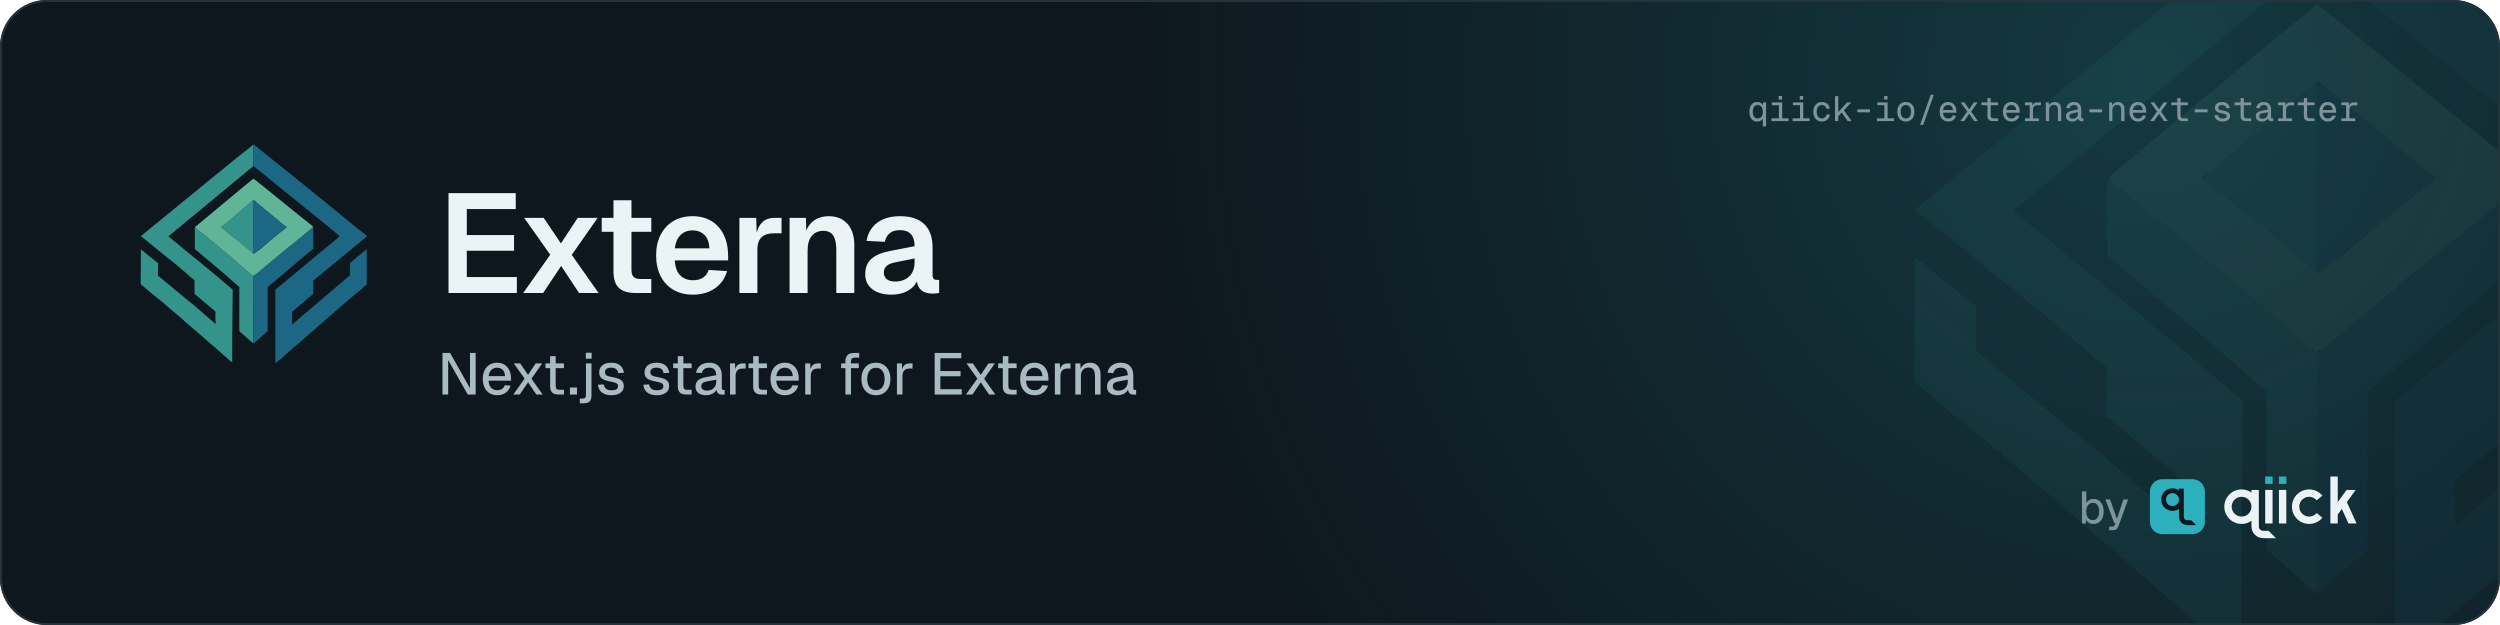
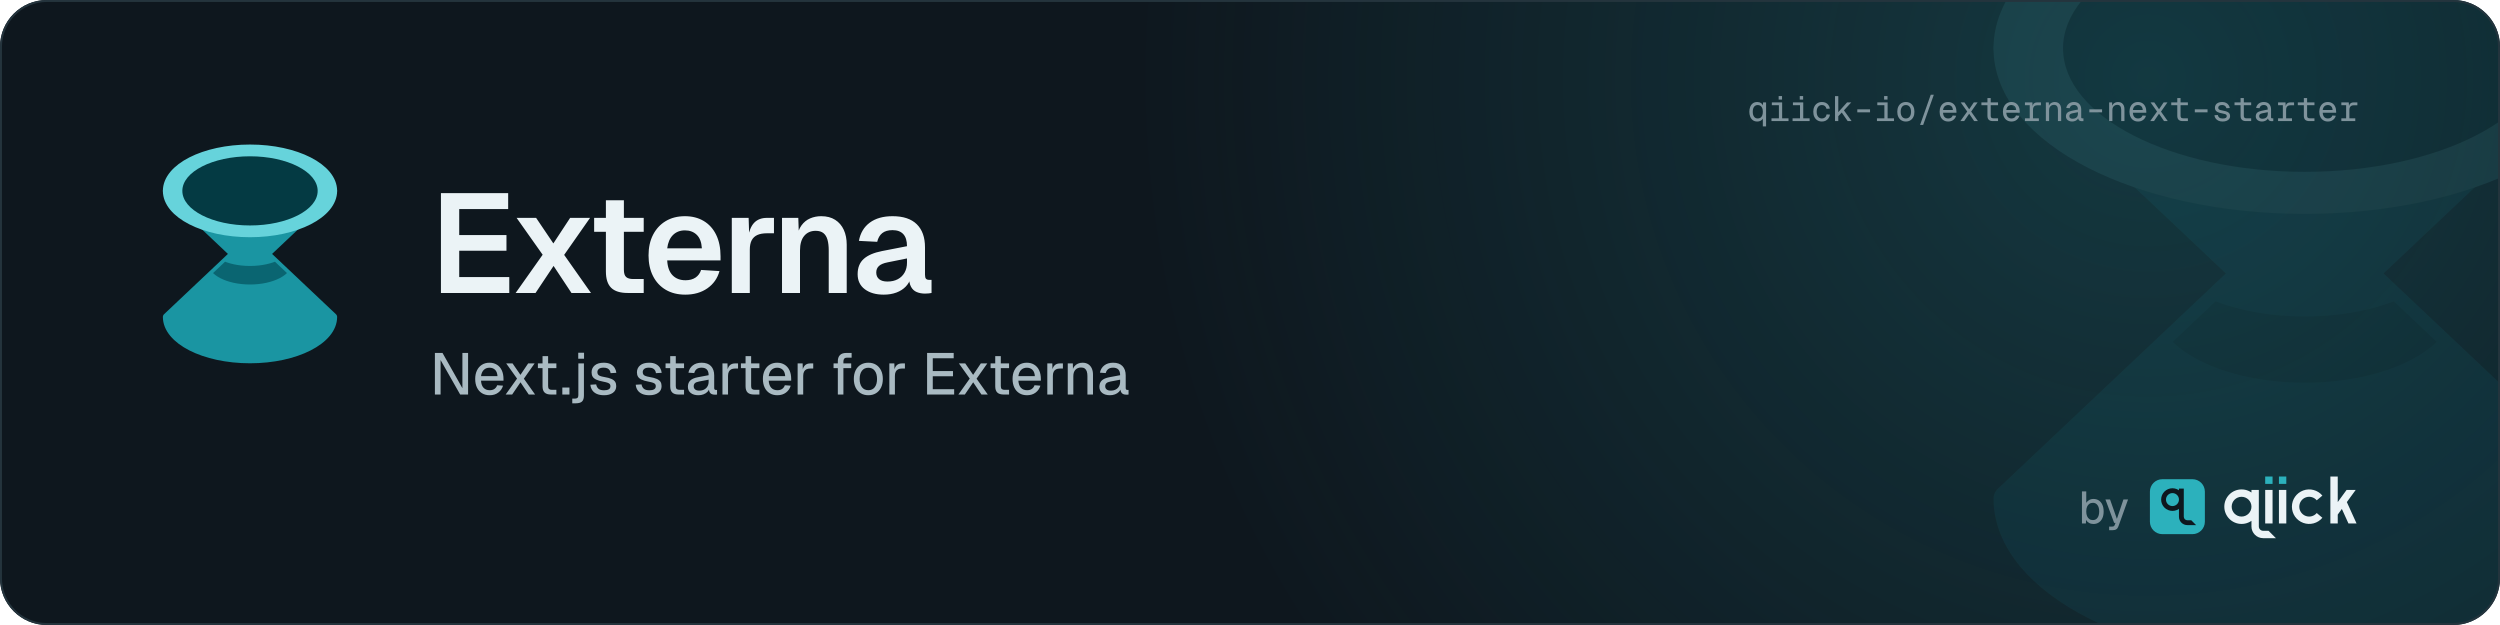
<svg xmlns="http://www.w3.org/2000/svg" width="1280" height="320" viewBox="0 0 1280 320" role="img" aria-label="Externa: Next.js starter for Externa">
  <defs>
    <radialGradient id="gdark1280320" cx="1100" cy="40" r="520" gradientUnits="userSpaceOnUse">
      <stop offset="0" stop-color="#2CB1BC" stop-opacity="0.22" />
      <stop offset="1" stop-color="#2CB1BC" stop-opacity="0" />
    </radialGradient>
    <clipPath id="cgdark1280320">
      <rect width="1280" height="320" rx="24" />
    </clipPath>
  </defs>
  <g clip-path="url(#cgdark1280320)">
    <rect width="1280" height="320" fill="#0E171E" />
    <rect width="1280" height="320" fill="url(#gdark1280320)" />
-     <svg x="980.00" y="-60.00" width="413.86" height="400.00" viewBox="0 0 100.0 96.65" opacity="0.09">
-       <path fill="#34948C" fill-rule="evenodd" d="M49.39 0.3L48.99 0.71L46.86 2.43L44.73 4.06L31.24 15.01L5.68 35.9L0.2 40.37L0.2 40.57L3.04 42.8L10.34 48.78L14.91 52.43L17.95 54.97L22.41 58.82L23.83 59.94L23.83 66.13L24.24 66.33L28.3 69.78L32.35 73.12L33.06 73.83L33.06 77.89L33.27 79.41L23.53 70.99L16.33 65.11L9.13 59.13L7.61 57.81L7.71 55.17L7.71 52.43L4.16 49.59L0.71 46.75L0.1 46.35L0.1 53.65L0 60.95L0.1 61.76L5.27 66.13L10.55 70.39L14 73.43L17.55 76.37L21.3 79.72L25.15 82.96L30.22 87.42L35.29 91.78L39.25 95.33L40.47 96.25L40.47 86.51L40.67 64.3L40.57 64L36.82 60.85L33.16 57.71L29.92 55.07L26.77 52.43L23.33 49.7L19.88 46.86L16.13 43.71L12.37 40.67L12.37 40.47L31.03 25.05L49.8 9.53L49.8 5.38L49.9 1.12L49.8 0ZM48.38 25.76L37.42 35.09L36.51 35.7L35.7 36.61L40.77 40.77L42.7 42.19L46.25 45.23L49.9 48.17L49.9 24.54L49.8 24.54ZM23.94 40.87L23.94 46.15L36.92 57.1L42.7 62.17L43.61 62.88L43.61 82.45L48.07 86.41L49.8 87.83L49.8 73.02L49.9 58.22L49.59 58.11L38.74 48.68L36.21 46.65L33.77 44.52L31.24 42.49L28.7 40.37L24.04 36.71L23.94 36.71Z" />
-       <path fill="#1C6884" fill-rule="evenodd" d="M49.8 4.77L49.8 9.43L51.32 10.75L52.94 11.97L61.26 18.76L77.08 31.54L84.58 37.63L87.93 40.47L86.51 41.78L78.6 48.28L65.11 59.53L59.53 64.1L59.53 96.65L62.47 94.32L65.42 91.58L75.15 83.16L81.85 77.28L93.61 67.14L95.54 65.52L97.57 63.89L98.68 62.78L99.9 61.76L99.9 46.35L99.59 46.45L92.49 52.33L92.49 57.81L84.89 64.2L77.79 70.28L70.69 76.27L67.24 79.31L66.94 79.51L66.94 73.94L69.37 71.81L71.81 69.78L74.14 67.75L76.27 66.02L76.27 60.14L83.16 54.46L99.59 40.87L100 40.47L99.09 39.66L94.83 36.31L90.67 32.86L77.69 22.31L64.81 11.87L57.4 5.98L50 0L49.9 0ZM49.8 36.41L49.8 48.07L50 48.38L52.54 46.25L55.17 44.12L59.74 40.37L64.4 36.61L64.4 36.41L61.97 34.38L53.65 27.69L51.22 25.56L49.8 24.65ZM69.37 42.19L56.39 52.84L50.3 57.91L49.9 58.32L49.8 73.02L49.8 87.83L50 87.83L56.09 82.45L56.09 62.98L62.68 57.51L69.17 51.93L76.27 46.04L76.27 36.51L76.17 36.51Z" />
-       <path fill="#60B498" fill-rule="evenodd" d="M44.93 19.07L27.99 33.16L24.44 36.11L24.04 36.71L28.7 40.37L31.24 42.49L33.77 44.52L36.21 46.65L38.74 48.68L49.59 58.11L50.61 57.61L56.8 52.43L63.08 47.26L69.68 41.89L76.27 36.41L75.66 35.8L73.43 33.98L71.2 32.25L53.14 17.65L49.9 15.11L49.8 15.11ZM50.51 24.95L54.36 28.19L60.95 33.57L62.47 34.89L64.5 36.41L64.5 36.61L62.07 38.54L57.81 41.99L53.65 45.54L50 48.38L49.29 47.67L45.94 44.93L42.7 42.19L40.77 40.77L35.7 36.61L35.7 36.41L36.51 35.7L37.42 35.09L49.8 24.54L50.1 24.65Z" />
+     <svg x="957.39" y="-82.61" width="445.22" height="445.22" viewBox="0 0 512 512" opacity="0.09">
+       <g transform="translate(6.51 6.51) scale(0.9746)">
+         <defs>
+           <clipPath id="wexternadark3x25">
+             <path stroke-width="16" d="M76 120L220 256V256L76 392A180 92 0 0 0 436 392L292 256V256L436 120Z" />
+           </clipPath>
+         </defs>
+         <path fill="#1A95A2" stroke="#1A95A2" stroke-width="16" stroke-linejoin="round" d="M76 120L220 256V256L76 392A180 92 0 0 0 436 392L292 256V256L436 120Z" />
+         <g clip-path="url(#wexternadark3x25)">
+           <path fill="#0A6571" d="M166 236A90 46 0 0 0 346 236V276A90 46 0 0 1 166 276Z" />
+         </g>
+         <path fill="#66D3DB" stroke="#66D3DB" stroke-width="16" stroke-linejoin="round" d="M76 120A180 92 0 1 1 436 120A180 92 0 1 1 76 120Z" />
+         <path fill="#043A43" d="M110 120A146 74.62 0 1 1 402 120A146 74.62 0 1 1 110 120Z" />
+       </g>
    </svg>
  </g>
  <rect x="0.5" y="0.5" width="1279" height="319" rx="23.5" fill="none" stroke="#24343D" />
-   <svg x="72.00" y="74.00" width="115.88" height="112.00" viewBox="0 0 100.0 96.65">
-     <path fill="#34948C" fill-rule="evenodd" d="M49.39 0.3L48.99 0.71L46.86 2.43L44.73 4.06L31.24 15.01L5.68 35.9L0.2 40.37L0.2 40.57L3.04 42.8L10.34 48.78L14.91 52.43L17.95 54.97L22.41 58.82L23.83 59.94L23.83 66.13L24.24 66.33L28.3 69.78L32.35 73.12L33.06 73.83L33.06 77.89L33.27 79.41L23.53 70.99L16.33 65.11L9.13 59.13L7.61 57.81L7.71 55.17L7.71 52.43L4.16 49.59L0.71 46.75L0.1 46.35L0.1 53.65L0 60.95L0.1 61.76L5.27 66.13L10.55 70.39L14 73.43L17.55 76.37L21.3 79.72L25.15 82.96L30.22 87.42L35.29 91.78L39.25 95.33L40.47 96.25L40.47 86.51L40.67 64.3L40.57 64L36.82 60.85L33.16 57.71L29.92 55.07L26.77 52.43L23.33 49.7L19.88 46.86L16.13 43.71L12.37 40.67L12.37 40.47L31.03 25.05L49.8 9.53L49.8 5.38L49.9 1.12L49.8 0ZM48.38 25.76L37.42 35.09L36.51 35.7L35.7 36.61L40.77 40.77L42.7 42.19L46.25 45.23L49.9 48.17L49.9 24.54L49.8 24.54ZM23.94 40.87L23.94 46.15L36.92 57.1L42.7 62.17L43.61 62.88L43.61 82.45L48.07 86.41L49.8 87.83L49.8 73.02L49.9 58.22L49.59 58.11L38.74 48.68L36.21 46.65L33.77 44.52L31.24 42.49L28.7 40.37L24.04 36.71L23.94 36.71Z" />
-     <path fill="#1C6884" fill-rule="evenodd" d="M49.8 4.77L49.8 9.43L51.32 10.75L52.94 11.97L61.26 18.76L77.08 31.54L84.58 37.63L87.93 40.47L86.51 41.78L78.6 48.28L65.11 59.53L59.53 64.1L59.53 96.65L62.47 94.32L65.42 91.58L75.15 83.16L81.85 77.28L93.61 67.14L95.54 65.52L97.57 63.89L98.68 62.78L99.9 61.76L99.9 46.35L99.59 46.45L92.49 52.33L92.49 57.81L84.89 64.2L77.79 70.28L70.69 76.27L67.24 79.31L66.94 79.51L66.94 73.94L69.37 71.81L71.81 69.78L74.14 67.75L76.27 66.02L76.27 60.14L83.16 54.46L99.59 40.87L100 40.47L99.09 39.66L94.83 36.31L90.67 32.86L77.69 22.31L64.81 11.87L57.4 5.98L50 0L49.9 0ZM49.8 36.41L49.8 48.07L50 48.38L52.54 46.25L55.17 44.12L59.74 40.37L64.4 36.61L64.4 36.41L61.97 34.38L53.65 27.69L51.22 25.56L49.8 24.65ZM69.37 42.19L56.39 52.84L50.3 57.91L49.9 58.32L49.8 73.02L49.8 87.83L50 87.83L56.09 82.45L56.09 62.98L62.68 57.51L69.17 51.93L76.27 46.04L76.27 36.51L76.17 36.51Z" />
-     <path fill="#60B498" fill-rule="evenodd" d="M44.93 19.07L27.99 33.16L24.44 36.11L24.04 36.71L28.7 40.37L31.24 42.49L33.77 44.52L36.21 46.65L38.74 48.68L49.59 58.11L50.61 57.61L56.8 52.43L63.08 47.26L69.68 41.89L76.27 36.41L75.66 35.8L73.43 33.98L71.2 32.25L53.14 17.65L49.9 15.11L49.8 15.11ZM50.51 24.95L54.36 28.19L60.95 33.57L62.47 34.89L64.5 36.41L64.5 36.61L62.07 38.54L57.81 41.99L53.65 45.54L50 48.38L49.29 47.67L45.94 44.93L42.7 42.19L40.77 40.77L35.7 36.61L35.7 36.41L36.51 35.7L37.42 35.09L49.8 24.54L50.1 24.65Z" />
+   <svg x="65.67" y="67.67" width="124.66" height="124.66" viewBox="0 0 512 512">
+     <g transform="translate(6.51 6.51) scale(0.9746)">
+       <defs>
+         <clipPath id="wexternadark3x26">
+           <path stroke-width="16" d="M76 120L220 256V256L76 392A180 92 0 0 0 436 392L292 256V256L436 120Z" />
+         </clipPath>
+       </defs>
+       <path fill="#1A95A2" stroke="#1A95A2" stroke-width="16" stroke-linejoin="round" d="M76 120L220 256V256L76 392A180 92 0 0 0 436 392L292 256V256L436 120Z" />
+       <g clip-path="url(#wexternadark3x26)">
+         <path fill="#0A6571" d="M166 236A90 46 0 0 0 346 236V276A90 46 0 0 1 166 276Z" />
+       </g>
+       <path fill="#66D3DB" stroke="#66D3DB" stroke-width="16" stroke-linejoin="round" d="M76 120A180 92 0 1 1 436 120A180 92 0 1 1 76 120Z" />
+       <path fill="#043A43" d="M110 120A146 74.62 0 1 1 402 120A146 74.62 0 1 1 110 120Z" />
+     </g>
  </svg>
-   <path fill="#EBF3F6" d="M229.64 150V98.88H264.06V107.03H239V120.35H263.19V128.39H239V141.85H264.63V150H229.64ZM267.89 150 281.73 130.42 268.38 111.55H278.37L287.2 124.63L295.8 111.55H305.99L292.73 130.5L306.47 150H296.47L287.31 136.15L278.08 150H267.89ZM325.23 150Q319.5 150 316.8 147.35Q314.1 144.7 314.1 139V102.54H323.31V138.11Q323.31 140.81 324.48 141.84Q325.65 142.86 328.05 142.86H333.47V150H325.23ZM308.08 118.69V111.55H333.47V118.69H308.08ZM354.75 150.86Q349 150.86 344.78 148.39Q340.55 145.91 338.24 141.38Q335.93 136.85 335.93 130.78Q335.93 124.7 338.24 120.21Q340.55 115.71 344.73 113.2Q348.92 110.69 354.58 110.69Q360.06 110.69 364.18 113.14Q368.3 115.6 370.55 120.21Q372.81 124.81 372.81 131.28V133.34H345.49Q345.76 138.42 348.25 140.96Q350.73 143.49 354.86 143.49Q357.95 143.49 359.98 142.12Q362.02 140.74 362.84 138.21L372.26 138.8Q370.72 144.37 366.06 147.62Q361.4 150.86 354.75 150.86ZM345.49 127.15H363.25Q362.96 122.47 360.6 120.21Q358.25 117.95 354.58 117.95Q350.88 117.95 348.46 120.31Q346.05 122.68 345.49 127.15ZM378.57 150V111.55H387.18L387.52 122.24L386.77 122.05Q387.64 116.52 390.04 114.04Q392.43 111.55 396.58 111.55H400.15V119.44H396.57Q393.6 119.44 391.66 120.31Q389.73 121.19 388.75 123.02Q387.78 124.86 387.78 127.85V150H378.57ZM404.27 150V111.55H412.61L412.97 122.34L411.85 121.89Q412.45 117.87 414.24 115.42Q416.02 112.96 418.63 111.83Q421.25 110.69 424.34 110.69Q428.59 110.69 431.49 112.55Q434.4 114.4 435.9 117.68Q437.41 120.96 437.41 125.28V150H428.19V128.24Q428.19 125 427.56 122.76Q426.94 120.52 425.47 119.35Q424 118.18 421.52 118.18Q417.82 118.18 415.65 120.76Q413.49 123.35 413.49 128.24V150H404.27ZM456.34 150.86Q450.35 150.86 446.67 148.1Q442.99 145.33 442.99 140.38Q442.99 135.37 446.09 132.58Q449.18 129.78 455.48 128.54L468.26 126.05Q468.26 121.95 466.39 119.89Q464.51 117.83 460.86 117.83Q457.51 117.83 455.59 119.36Q453.68 120.9 453.02 123.81L443.64 123.33Q444.75 117.27 449.22 113.98Q453.69 110.69 460.86 110.69Q469.07 110.69 473.28 114.81Q477.48 118.94 477.48 126.64V140.65Q477.48 142.18 478.01 142.74Q478.53 143.29 479.61 143.29H480.84V150Q480.4 150.13 479.44 150.22Q478.47 150.32 477.49 150.32Q475.1 150.32 473.24 149.53Q471.37 148.75 470.34 146.87Q469.3 144.99 469.3 141.68L470.14 142.22Q469.52 144.76 467.63 146.72Q465.74 148.69 462.85 149.78Q459.96 150.86 456.34 150.86ZM458.24 144.15Q461.31 144.15 463.55 142.95Q465.79 141.75 467.03 139.57Q468.26 137.39 468.26 134.48V132.32L458.3 134.33Q455.25 134.94 453.89 136.21Q452.53 137.49 452.53 139.52Q452.53 141.72 454.02 142.94Q455.51 144.15 458.24 144.15Z" />
-   <path fill="#A9BAC2" d="M226.55 202V180.7H230.44L240.63 198.75V180.7H243.54V202H239.49L229.46 184.34V202H226.55ZM254.61 202.36Q252.33 202.36 250.66 201.34Q249 200.31 248.09 198.44Q247.19 196.56 247.19 194.03Q247.19 191.51 248.09 189.65Q249 187.79 250.63 186.75Q252.27 185.71 254.51 185.71Q256.63 185.71 258.25 186.7Q259.87 187.68 260.77 189.56Q261.67 191.43 261.67 194.11V194.89H250.16Q250.3 197.33 251.47 198.56Q252.64 199.79 254.63 199.79Q256.12 199.79 257.08 199.1Q258.05 198.4 258.43 197.24L261.43 197.46Q260.8 199.64 259 201Q257.2 202.36 254.61 202.36ZM250.16 192.58H258.6Q258.44 190.36 257.33 189.31Q256.22 188.27 254.51 188.27Q252.75 188.27 251.61 189.36Q250.47 190.45 250.16 192.58ZM262.79 202 268.62 193.84 263.06 186.07H266.31L270.36 191.93L274.29 186.07H277.6L272.1 193.89L277.85 202H274.61L270.37 195.74L266.1 202H262.79ZM285.99 202Q283.78 202 282.72 200.98Q281.66 199.96 281.66 197.79V182.34H284.51V197.66Q284.51 198.75 284.99 199.17Q285.48 199.59 286.47 199.59H288.74V202H285.99ZM279.28 188.48V186.07H288.74V188.48H279.28ZM291.8 202V198.41H295.44V202H291.8ZM296.88 206.5V204.09H298.26Q299.05 204.09 299.53 203.72Q300 203.34 300 202.34V186.07H302.85V202.46Q302.85 204.66 301.87 205.58Q300.9 206.5 298.61 206.5H296.88ZM299.94 183.67V180.61H302.91V183.67H299.94ZM313.18 202.36Q310.92 202.36 309.41 201.67Q307.89 200.98 307.09 199.76Q306.29 198.54 306.17 196.98L309.13 196.8Q309.36 198.2 310.27 199.01Q311.18 199.83 313.18 199.83Q314.73 199.83 315.58 199.32Q316.42 198.82 316.42 197.71Q316.42 197.1 316.14 196.7Q315.87 196.29 315.05 195.99Q314.24 195.68 312.66 195.39Q310.39 194.97 309.1 194.34Q307.82 193.72 307.29 192.81Q306.77 191.9 306.77 190.62Q306.77 188.46 308.38 187.08Q310 185.71 312.99 185.71Q315.15 185.71 316.52 186.44Q317.89 187.18 318.6 188.36Q319.3 189.54 319.45 190.88L316.5 191.06Q316.44 190.31 316.06 189.67Q315.69 189.02 314.94 188.63Q314.19 188.24 312.93 188.24Q311.31 188.24 310.53 188.87Q309.75 189.51 309.75 190.49Q309.75 191.24 310.05 191.71Q310.36 192.19 311.13 192.49Q311.9 192.79 313.23 193.02Q315.6 193.4 316.95 194.01Q318.3 194.62 318.85 195.52Q319.39 196.42 319.39 197.7Q319.39 199.91 317.66 201.14Q315.93 202.36 313.18 202.36ZM336.4 202.36Q334.14 202.36 332.63 201.67Q331.11 200.98 330.31 199.76Q329.51 198.54 329.39 196.98L332.35 196.8Q332.58 198.2 333.49 199.01Q334.4 199.83 336.4 199.83Q337.95 199.83 338.8 199.32Q339.64 198.82 339.64 197.71Q339.64 197.1 339.36 196.7Q339.09 196.29 338.27 195.99Q337.46 195.68 335.88 195.39Q333.61 194.97 332.32 194.34Q331.04 193.72 330.51 192.81Q329.99 191.9 329.99 190.62Q329.99 188.46 331.6 187.08Q333.22 185.71 336.21 185.71Q338.37 185.71 339.74 186.44Q341.11 187.18 341.82 188.36Q342.52 189.54 342.67 190.88L339.72 191.06Q339.66 190.31 339.28 189.67Q338.91 189.02 338.16 188.63Q337.41 188.24 336.15 188.24Q334.53 188.24 333.75 188.87Q332.97 189.51 332.97 190.49Q332.97 191.24 333.27 191.71Q333.58 192.19 334.35 192.49Q335.12 192.79 336.45 193.02Q338.82 193.4 340.17 194.01Q341.52 194.62 342.07 195.52Q342.61 196.42 342.61 197.7Q342.61 199.91 340.88 201.14Q339.15 202.36 336.4 202.36ZM351.36 202Q349.15 202 348.09 200.98Q347.03 199.96 347.03 197.79V182.34H349.88V197.66Q349.88 198.75 350.36 199.17Q350.85 199.59 351.84 199.59H354.11V202H351.36ZM344.65 188.48V186.07H354.11V188.48H344.65ZM361.5 202.36Q359.04 202.36 357.56 201.22Q356.09 200.07 356.09 198.03Q356.09 195.98 357.31 194.81Q358.53 193.64 361.14 193.15L366.71 192.1Q366.71 190.17 365.8 189.21Q364.9 188.25 363.1 188.25Q361.51 188.25 360.59 188.97Q359.67 189.68 359.34 191.01L356.36 190.81Q356.81 188.49 358.57 187.1Q360.33 185.71 363.1 185.71Q366.25 185.71 367.9 187.43Q369.56 189.16 369.56 192.23V198.62Q369.56 199.18 369.76 199.41Q369.96 199.64 370.41 199.64H371.01V202Q370.87 202.04 370.57 202.06Q370.27 202.08 369.94 202.08Q368.88 202.08 368.18 201.74Q367.48 201.4 367.15 200.65Q366.81 199.9 366.81 198.66L367.13 198.76Q366.9 199.79 366.1 200.61Q365.3 201.44 364.09 201.9Q362.89 202.36 361.5 202.36ZM361.88 200Q363.39 200 364.47 199.41Q365.55 198.82 366.13 197.8Q366.71 196.77 366.71 195.48V194.4L361.8 195.33Q360.27 195.62 359.66 196.21Q359.06 196.8 359.06 197.76Q359.06 198.82 359.81 199.41Q360.56 200 361.88 200ZM373.78 202V186.07H376.34L376.47 190.2L376.21 190.11Q376.53 188.01 377.53 187.04Q378.53 186.07 380.22 186.07H381.77V188.69H380.25Q379.04 188.69 378.24 189.11Q377.44 189.53 377.04 190.36Q376.63 191.19 376.63 192.49V202H373.78ZM389.94 202Q387.73 202 386.67 200.98Q385.61 199.96 385.61 197.79V182.34H388.46V197.66Q388.46 198.75 388.94 199.17Q389.43 199.59 390.42 199.59H392.69V202H389.94ZM383.23 188.48V186.07H392.69V188.48H383.23ZM401.91 202.36Q399.63 202.36 397.96 201.34Q396.3 200.31 395.39 198.44Q394.49 196.56 394.49 194.03Q394.49 191.51 395.39 189.65Q396.3 187.79 397.93 186.75Q399.57 185.71 401.81 185.71Q403.93 185.71 405.55 186.7Q407.17 187.68 408.07 189.56Q408.97 191.43 408.97 194.11V194.89H397.46Q397.6 197.33 398.77 198.56Q399.94 199.79 401.93 199.79Q403.42 199.79 404.38 199.1Q405.35 198.4 405.73 197.24L408.73 197.46Q408.1 199.64 406.3 201Q404.5 202.36 401.91 202.36ZM397.46 192.58H405.9Q405.74 190.36 404.63 189.31Q403.52 188.27 401.81 188.27Q400.05 188.27 398.91 189.36Q397.77 190.45 397.46 192.58ZM412.27 202V186.07H414.83L414.96 190.2L414.7 190.11Q415.02 188.01 416.02 187.04Q417.02 186.07 418.71 186.07H420.26V188.69H418.74Q417.53 188.69 416.73 189.11Q415.93 189.53 415.53 190.36Q415.12 191.19 415.12 192.49V202H412.27ZM432.85 202V184.84Q432.85 182.96 433.92 181.83Q434.98 180.7 437.23 180.7H439.91V183.11H437.55Q436.62 183.11 436.16 183.61Q435.7 184.12 435.7 185.02V202H432.85ZM430.66 188.48V186.07H439.69V188.48H430.66ZM448.48 202.36Q446.25 202.36 444.57 201.34Q442.89 200.31 441.97 198.44Q441.05 196.56 441.05 194.03Q441.05 191.48 441.97 189.62Q442.89 187.76 444.57 186.73Q446.25 185.71 448.48 185.71Q450.72 185.71 452.39 186.73Q454.05 187.76 454.97 189.62Q455.89 191.48 455.89 194.03Q455.89 196.56 454.97 198.44Q454.05 200.31 452.39 201.34Q450.72 202.36 448.48 202.36ZM448.48 199.78Q450.59 199.78 451.75 198.25Q452.92 196.73 452.92 194.03Q452.92 191.35 451.75 189.82Q450.59 188.29 448.48 188.29Q446.38 188.29 445.2 189.82Q444.02 191.35 444.02 194.03Q444.02 196.73 445.2 198.25Q446.38 199.78 448.48 199.78ZM459.22 202V186.07H461.78L461.91 190.2L461.65 190.11Q461.97 188.01 462.97 187.04Q463.97 186.07 465.66 186.07H467.21V188.69H465.69Q464.48 188.69 463.68 189.11Q462.88 189.53 462.48 190.36Q462.07 191.19 462.07 192.49V202H459.22ZM478.55 202V180.7H492.17V183.44H481.46V189.98H491.81V192.66H481.46V199.26H492.41V202H478.55ZM494.57 202 500.4 193.84 494.84 186.07H498.09L502.14 191.93L506.07 186.07H509.38L503.88 193.89L509.63 202H506.39L502.15 195.74L497.88 202H494.57ZM517.77 202Q515.56 202 514.5 200.98Q513.44 199.96 513.44 197.79V182.34H516.29V197.66Q516.29 198.75 516.77 199.17Q517.26 199.59 518.25 199.59H520.52V202H517.77ZM511.06 188.48V186.07H520.52V188.48H511.06ZM529.74 202.36Q527.46 202.36 525.79 201.34Q524.13 200.31 523.22 198.44Q522.32 196.56 522.32 194.03Q522.32 191.51 523.22 189.65Q524.13 187.79 525.76 186.75Q527.4 185.71 529.64 185.71Q531.76 185.71 533.38 186.7Q535 187.68 535.9 189.56Q536.8 191.43 536.8 194.11V194.89H525.29Q525.43 197.33 526.6 198.56Q527.77 199.79 529.76 199.79Q531.25 199.79 532.21 199.1Q533.18 198.4 533.56 197.24L536.56 197.46Q535.93 199.64 534.13 201Q532.33 202.36 529.74 202.36ZM525.29 192.58H533.73Q533.57 190.36 532.46 189.31Q531.35 188.27 529.64 188.27Q527.88 188.27 526.74 189.36Q525.6 190.45 525.29 192.58ZM540.1 202V186.07H542.66L542.79 190.2L542.53 190.11Q542.85 188.01 543.85 187.04Q544.85 186.07 546.54 186.07H548.09V188.69H546.57Q545.36 188.69 544.56 189.11Q543.76 189.53 543.36 190.36Q542.95 191.19 542.95 192.49V202H540.1ZM550.57 202V186.07H553.17L553.28 190.23L552.93 189.98Q553.22 188.51 553.97 187.56Q554.72 186.62 555.79 186.17Q556.86 185.71 558.11 185.71Q559.92 185.71 561.11 186.51Q562.3 187.31 562.9 188.68Q563.49 190.04 563.49 191.75V202H560.64V192.6Q560.64 191.16 560.32 190.17Q560 189.19 559.28 188.67Q558.57 188.16 557.41 188.16Q555.65 188.16 554.53 189.29Q553.42 190.43 553.42 192.6V202H550.57ZM572.19 202.36Q569.73 202.36 568.25 201.22Q566.78 200.07 566.78 198.03Q566.78 195.98 568 194.81Q569.22 193.64 571.83 193.15L577.4 192.1Q577.4 190.17 576.49 189.21Q575.59 188.25 573.79 188.25Q572.2 188.25 571.28 188.97Q570.36 189.68 570.03 191.01L567.05 190.81Q567.5 188.49 569.26 187.1Q571.02 185.71 573.79 185.71Q576.94 185.71 578.59 187.43Q580.25 189.16 580.25 192.23V198.62Q580.25 199.18 580.45 199.41Q580.65 199.64 581.1 199.64H581.7V202Q581.56 202.04 581.26 202.06Q580.96 202.08 580.63 202.08Q579.57 202.08 578.87 201.74Q578.17 201.4 577.84 200.65Q577.5 199.9 577.5 198.66L577.82 198.76Q577.59 199.79 576.79 200.61Q575.99 201.44 574.78 201.9Q573.58 202.36 572.19 202.36ZM572.57 200Q574.08 200 575.16 199.41Q576.24 198.82 576.82 197.8Q577.4 196.77 577.4 195.48V194.4L572.49 195.33Q570.96 195.62 570.35 196.21Q569.75 196.8 569.75 197.76Q569.75 198.82 570.5 199.41Q571.25 200 572.57 200Z" />
+   <path fill="#EBF3F6" d="M225.76 150V98.88H260.18V107.03H235.12V120.35H259.31V128.39H235.12V141.85H260.75V150H225.76ZM264.01 150 277.84 130.42 264.5 111.55H274.49L283.32 124.63L291.91 111.55H302.11L288.85 130.5L302.58 150H292.59L283.43 136.15L274.2 150H264.01ZM321.35 150Q315.62 150 312.92 147.35Q310.22 144.7 310.22 139V102.54H319.43V138.11Q319.43 140.81 320.6 141.84Q321.76 142.86 324.17 142.86H329.58V150H321.35ZM304.2 118.69V111.55H329.58V118.69H304.2ZM350.87 150.86Q345.12 150.86 340.9 148.39Q336.67 145.91 334.36 141.38Q332.05 136.85 332.05 130.78Q332.05 124.7 334.36 120.21Q336.67 115.71 340.85 113.2Q345.04 110.69 350.69 110.69Q356.18 110.69 360.3 113.14Q364.42 115.6 366.67 120.21Q368.92 124.81 368.92 131.28V133.34H341.61Q341.88 138.42 344.37 140.96Q346.85 143.49 350.98 143.49Q354.06 143.49 356.1 142.12Q358.14 140.74 358.96 138.21L368.38 138.8Q366.84 144.37 362.18 147.62Q357.52 150.86 350.87 150.86ZM341.61 127.15H359.36Q359.08 122.47 356.72 120.21Q354.37 117.95 350.69 117.95Q346.99 117.95 344.58 120.31Q342.17 122.68 341.61 127.15ZM374.68 150V111.55H383.3L383.64 122.24L382.89 122.05Q383.76 116.52 386.15 114.04Q388.55 111.55 392.7 111.55H396.27V119.44H392.68Q389.72 119.44 387.78 120.31Q385.84 121.19 384.87 123.02Q383.9 124.86 383.9 127.85V150H374.68ZM400.39 150V111.55H408.73L409.09 122.34L407.96 121.89Q408.57 117.87 410.35 115.42Q412.14 112.96 414.75 111.83Q417.37 110.69 420.46 110.69Q424.71 110.69 427.61 112.55Q430.51 114.4 432.02 117.68Q433.52 120.96 433.52 125.28V150H424.31V128.24Q424.31 125 423.68 122.76Q423.05 120.52 421.59 119.35Q420.12 118.18 417.64 118.18Q413.94 118.18 411.77 120.76Q409.6 123.35 409.6 128.24V150H400.39ZM452.46 150.86Q446.47 150.86 442.79 148.1Q439.11 145.33 439.11 140.38Q439.11 135.37 442.21 132.58Q445.3 129.78 451.6 128.54L464.38 126.05Q464.38 121.95 462.5 119.89Q460.62 117.83 456.98 117.83Q453.63 117.83 451.71 119.36Q449.8 120.9 449.13 123.81L439.76 123.33Q440.87 117.27 445.34 113.98Q449.81 110.69 456.98 110.69Q465.19 110.69 469.39 114.81Q473.6 118.94 473.6 126.64V140.65Q473.6 142.18 474.12 142.74Q474.65 143.29 475.73 143.29H476.95V150Q476.52 150.13 475.56 150.22Q474.59 150.32 473.61 150.32Q471.22 150.32 469.36 149.53Q467.49 148.75 466.46 146.87Q465.42 144.99 465.42 141.68L466.25 142.22Q465.64 144.76 463.75 146.72Q461.86 148.69 458.97 149.78Q456.07 150.86 452.46 150.86ZM454.36 144.15Q457.43 144.15 459.67 142.95Q461.91 141.75 463.14 139.57Q464.38 137.39 464.38 134.48V132.32L454.42 134.33Q451.36 134.94 450 136.21Q448.64 137.49 448.64 139.52Q448.64 141.72 450.13 142.94Q451.62 144.15 454.36 144.15Z" />
+   <path fill="#A9BAC2" d="M222.67 202V180.7H226.56L236.75 198.75V180.7H239.66V202H235.61L225.58 184.34V202H222.67ZM250.73 202.36Q248.45 202.36 246.78 201.34Q245.11 200.31 244.21 198.44Q243.3 196.56 243.3 194.03Q243.3 191.51 244.21 189.65Q245.11 187.79 246.75 186.75Q248.39 185.71 250.62 185.71Q252.75 185.71 254.37 186.7Q255.99 187.68 256.89 189.56Q257.79 191.43 257.79 194.11V194.89H246.28Q246.42 197.33 247.59 198.56Q248.76 199.79 250.74 199.79Q252.24 199.79 253.2 199.1Q254.17 198.4 254.54 197.24L257.55 197.46Q256.92 199.64 255.12 201Q253.32 202.36 250.73 202.36ZM246.28 192.58H254.72Q254.56 190.36 253.45 189.31Q252.33 188.27 250.62 188.27Q248.87 188.27 247.73 189.36Q246.59 190.45 246.28 192.58ZM258.9 202 264.73 193.84 259.18 186.07H262.43L266.47 191.93L270.41 186.07H273.72L268.22 193.89L273.97 202H270.72L266.49 195.74L262.22 202H258.9ZM282.11 202Q279.9 202 278.84 200.98Q277.78 199.96 277.78 197.79V182.34H280.63V197.66Q280.63 198.75 281.11 199.17Q281.59 199.59 282.59 199.59H284.86V202H282.11ZM275.4 188.48V186.07H284.86V188.48H275.4ZM287.91 202V198.41H291.55V202H287.91ZM293 206.5V204.09H294.37Q295.17 204.09 295.65 203.72Q296.12 203.34 296.12 202.34V186.07H298.97V202.46Q298.97 204.66 297.99 205.58Q297.02 206.5 294.72 206.5H293ZM296.06 183.67V180.61H299.03V183.67H296.06ZM309.3 202.36Q307.04 202.36 305.53 201.67Q304.01 200.98 303.21 199.76Q302.4 198.54 302.28 196.98L305.25 196.8Q305.48 198.2 306.39 199.01Q307.3 199.83 309.3 199.83Q310.85 199.83 311.69 199.32Q312.54 198.82 312.54 197.71Q312.54 197.1 312.26 196.7Q311.98 196.29 311.17 195.99Q310.35 195.68 308.78 195.39Q306.51 194.97 305.22 194.34Q303.93 193.72 303.41 192.81Q302.89 191.9 302.89 190.62Q302.89 188.46 304.5 187.08Q306.12 185.71 309.11 185.71Q311.26 185.71 312.63 186.44Q314.01 187.18 314.71 188.36Q315.42 189.54 315.57 190.88L312.61 191.06Q312.56 190.31 312.18 189.67Q311.81 189.02 311.06 188.63Q310.31 188.24 309.05 188.24Q307.43 188.24 306.64 188.87Q305.86 189.51 305.86 190.49Q305.86 191.24 306.17 191.71Q306.48 192.19 307.24 192.49Q308.01 192.79 309.35 193.02Q311.72 193.4 313.07 194.01Q314.42 194.62 314.97 195.52Q315.51 196.42 315.51 197.7Q315.51 199.91 313.78 201.14Q312.05 202.36 309.3 202.36ZM332.52 202.36Q330.26 202.36 328.75 201.67Q327.23 200.98 326.43 199.76Q325.62 198.54 325.5 196.98L328.47 196.8Q328.7 198.2 329.61 199.01Q330.52 199.83 332.52 199.83Q334.07 199.83 334.91 199.32Q335.76 198.82 335.76 197.71Q335.76 197.1 335.48 196.7Q335.2 196.29 334.39 195.99Q333.57 195.68 332 195.39Q329.73 194.97 328.44 194.34Q327.15 193.72 326.63 192.81Q326.11 191.9 326.11 190.62Q326.11 188.46 327.72 187.08Q329.34 185.71 332.33 185.71Q334.48 185.71 335.85 186.44Q337.23 187.18 337.93 188.36Q338.64 189.54 338.79 190.88L335.83 191.06Q335.78 190.31 335.4 189.67Q335.03 189.02 334.28 188.63Q333.53 188.24 332.27 188.24Q330.65 188.24 329.86 188.87Q329.08 189.51 329.08 190.49Q329.08 191.24 329.39 191.71Q329.7 192.19 330.46 192.49Q331.23 192.79 332.57 193.02Q334.94 193.4 336.29 194.01Q337.64 194.62 338.19 195.52Q338.73 196.42 338.73 197.7Q338.73 199.91 337 201.14Q335.27 202.36 332.52 202.36ZM347.48 202Q345.27 202 344.21 200.98Q343.15 199.96 343.15 197.79V182.34H346V197.66Q346 198.75 346.48 199.17Q346.96 199.59 347.96 199.59H350.23V202H347.48ZM340.77 188.48V186.07H350.23V188.48H340.77ZM357.62 202.36Q355.15 202.36 353.68 201.22Q352.2 200.07 352.2 198.03Q352.2 195.98 353.43 194.81Q354.65 193.64 357.26 193.15L362.82 192.1Q362.82 190.17 361.92 189.21Q361.02 188.25 359.22 188.25Q357.63 188.25 356.71 188.97Q355.79 189.68 355.45 191.01L352.47 190.81Q352.93 188.49 354.69 187.1Q356.45 185.71 359.22 185.71Q362.37 185.71 364.02 187.43Q365.67 189.16 365.67 192.23V198.62Q365.67 199.18 365.88 199.41Q366.08 199.64 366.53 199.64H367.13V202Q366.99 202.04 366.69 202.06Q366.39 202.08 366.06 202.08Q365 202.08 364.3 201.74Q363.6 201.4 363.27 200.65Q362.93 199.9 362.93 198.66L363.24 198.76Q363.02 199.79 362.22 200.61Q361.41 201.44 360.21 201.9Q359.01 202.36 357.62 202.36ZM358 200Q359.51 200 360.59 199.41Q361.67 198.82 362.24 197.8Q362.82 196.77 362.82 195.48V194.4L357.92 195.33Q356.38 195.62 355.78 196.21Q355.18 196.8 355.18 197.76Q355.18 198.82 355.93 199.41Q356.68 200 358 200ZM369.9 202V186.07H372.46L372.59 190.2L372.33 190.11Q372.64 188.01 373.65 187.04Q374.65 186.07 376.34 186.07H377.88V188.69H376.36Q375.15 188.69 374.36 189.11Q373.56 189.53 373.15 190.36Q372.75 191.19 372.75 192.49V202H369.9ZM386.06 202Q383.85 202 382.79 200.98Q381.73 199.96 381.73 197.79V182.34H384.58V197.66Q384.58 198.75 385.06 199.17Q385.54 199.59 386.54 199.59H388.81V202H386.06ZM379.35 188.48V186.07H388.81V188.48H379.35ZM398.03 202.36Q395.75 202.36 394.08 201.34Q392.41 200.31 391.51 198.44Q390.6 196.56 390.6 194.03Q390.6 191.51 391.51 189.65Q392.41 187.79 394.05 186.75Q395.69 185.71 397.92 185.71Q400.05 185.71 401.67 186.7Q403.29 187.68 404.19 189.56Q405.09 191.43 405.09 194.11V194.89H393.58Q393.72 197.33 394.89 198.56Q396.06 199.79 398.04 199.79Q399.54 199.79 400.5 199.1Q401.47 198.4 401.84 197.24L404.85 197.46Q404.22 199.64 402.42 201Q400.62 202.36 398.03 202.36ZM393.58 192.58H402.02Q401.86 190.36 400.75 189.31Q399.63 188.27 397.92 188.27Q396.17 188.27 395.03 189.36Q393.89 190.45 393.58 192.58ZM408.39 202V186.07H410.95L411.08 190.2L410.82 190.11Q411.13 188.01 412.14 187.04Q413.14 186.07 414.83 186.07H416.37V188.69H414.85Q413.64 188.69 412.85 189.11Q412.05 189.53 411.64 190.36Q411.24 191.19 411.24 192.49V202H408.39ZM428.97 202V184.84Q428.97 182.96 430.03 181.83Q431.1 180.7 433.35 180.7H436.03V183.11H433.67Q432.74 183.11 432.28 183.61Q431.82 184.12 431.82 185.02V202H428.97ZM426.78 188.48V186.07H435.81V188.48H426.78ZM444.6 202.36Q442.37 202.36 440.68 201.34Q439 200.31 438.08 198.44Q437.16 196.56 437.16 194.03Q437.16 191.48 438.08 189.62Q439 187.76 440.68 186.73Q442.37 185.71 444.6 185.71Q446.84 185.71 448.5 186.73Q450.17 187.76 451.09 189.62Q452.01 191.48 452.01 194.03Q452.01 196.56 451.09 198.44Q450.17 200.31 448.5 201.34Q446.84 202.36 444.6 202.36ZM444.6 199.78Q446.71 199.78 447.87 198.25Q449.04 196.73 449.04 194.03Q449.04 191.35 447.87 189.82Q446.71 188.29 444.6 188.29Q442.5 188.29 441.32 189.82Q440.14 191.35 440.14 194.03Q440.14 196.73 441.32 198.25Q442.5 199.78 444.6 199.78ZM455.34 202V186.07H457.9L458.03 190.2L457.77 190.11Q458.08 188.01 459.09 187.04Q460.09 186.07 461.78 186.07H463.32V188.69H461.8Q460.59 188.69 459.8 189.11Q459 189.53 458.59 190.36Q458.19 191.19 458.19 192.49V202H455.34ZM474.67 202V180.7H488.29V183.44H477.58V189.98H487.93V192.66H477.58V199.26H488.53V202H474.67ZM490.68 202 496.51 193.84 490.96 186.07H494.21L498.25 191.93L502.19 186.07H505.5L500 193.89L505.75 202H502.5L498.27 195.74L494 202H490.68ZM513.89 202Q511.68 202 510.62 200.98Q509.56 199.96 509.56 197.79V182.34H512.41V197.66Q512.41 198.75 512.89 199.17Q513.37 199.59 514.37 199.59H516.64V202H513.89ZM507.18 188.48V186.07H516.64V188.48H507.18ZM525.86 202.36Q523.58 202.36 521.91 201.34Q520.24 200.31 519.34 198.44Q518.43 196.56 518.43 194.03Q518.43 191.51 519.34 189.65Q520.24 187.79 521.88 186.75Q523.52 185.71 525.75 185.71Q527.88 185.71 529.5 186.7Q531.12 187.68 532.02 189.56Q532.92 191.43 532.92 194.11V194.89H521.41Q521.55 197.33 522.72 198.56Q523.89 199.79 525.87 199.79Q527.37 199.79 528.33 199.1Q529.3 198.4 529.67 197.24L532.68 197.46Q532.05 199.64 530.25 201Q528.45 202.36 525.86 202.36ZM521.41 192.58H529.85Q529.69 190.36 528.58 189.31Q527.46 188.27 525.75 188.27Q524 188.27 522.86 189.36Q521.72 190.45 521.41 192.58ZM536.22 202V186.07H538.78L538.91 190.2L538.65 190.11Q538.96 188.01 539.97 187.04Q540.97 186.07 542.66 186.07H544.2V188.69H542.68Q541.47 188.69 540.68 189.11Q539.88 189.53 539.47 190.36Q539.07 191.19 539.07 192.49V202H536.22ZM546.69 202V186.07H549.29L549.39 190.23L549.05 189.98Q549.34 188.51 550.09 187.56Q550.84 186.62 551.91 186.17Q552.98 185.71 554.22 185.71Q556.04 185.71 557.23 186.51Q558.42 187.31 559.02 188.68Q559.61 190.04 559.61 191.75V202H556.76V192.6Q556.76 191.16 556.44 190.17Q556.11 189.19 555.4 188.67Q554.68 188.16 553.53 188.16Q551.77 188.16 550.65 189.29Q549.54 190.43 549.54 192.6V202H546.69ZM568.31 202.36Q565.84 202.36 564.37 201.22Q562.89 200.07 562.89 198.03Q562.89 195.98 564.12 194.81Q565.34 193.64 567.95 193.15L573.51 192.1Q573.51 190.17 572.61 189.21Q571.71 188.25 569.91 188.25Q568.32 188.25 567.4 188.97Q566.48 189.68 566.14 191.01L563.16 190.81Q563.62 188.49 565.38 187.1Q567.14 185.71 569.91 185.71Q573.06 185.71 574.71 187.43Q576.36 189.16 576.36 192.23V198.62Q576.36 199.18 576.57 199.41Q576.77 199.64 577.22 199.64H577.82V202Q577.68 202.04 577.38 202.06Q577.08 202.08 576.75 202.08Q575.69 202.08 574.99 201.74Q574.29 201.4 573.96 200.65Q573.62 199.9 573.62 198.66L573.93 198.76Q573.71 199.79 572.91 200.61Q572.1 201.44 570.9 201.9Q569.7 202.36 568.31 202.36ZM568.69 200Q570.2 200 571.28 199.41Q572.36 198.82 572.93 197.8Q573.51 196.77 573.51 195.48V194.4L568.61 195.33Q567.07 195.62 566.47 196.21Q565.87 196.8 565.87 197.76Q565.87 198.82 566.62 199.41Q567.37 200 568.69 200Z" />
  <path fill="#7F939C" d="M904.23 64.7H902.57V59.93L902.79 60.18Q902.61 60.81 902.17 61.26Q901.73 61.72 901.1 61.97Q900.46 62.22 899.72 62.22Q898.32 62.22 897.42 61.52Q896.52 60.82 896.09 59.69Q895.66 58.55 895.66 57.22Q895.66 55.89 896.09 54.75Q896.52 53.62 897.42 52.92Q898.32 52.23 899.72 52.23Q900.85 52.23 901.67 52.81Q902.5 53.39 902.85 54.5L902.63 54.61L902.67 52.44H904.23V64.7ZM899.97 60.66Q900.77 60.66 901.36 60.28Q901.94 59.89 902.25 59.13Q902.57 58.36 902.57 57.22Q902.57 56.08 902.24 55.31Q901.92 54.55 901.34 54.17Q900.76 53.78 899.97 53.78Q898.77 53.78 898.09 54.68Q897.41 55.58 897.41 57.22Q897.41 58.86 898.09 59.76Q898.77 60.66 899.97 60.66ZM907 62V60.57H910.8V53.09L911.58 53.87H907.18V52.44H912.46V60.57H915.72V62H912.46H910.8H907ZM910.67 51V49.17H912.4V51H910.67ZM917.8 62V60.57H921.6V53.09L922.38 53.87H917.98V52.44H923.26V60.57H926.52V62H923.26H921.6H917.8ZM921.47 51V49.17H923.2V51H921.47ZM932.84 62.22Q931.5 62.22 930.5 61.6Q929.5 60.98 928.95 59.86Q928.4 58.73 928.4 57.22Q928.4 55.71 928.95 54.59Q929.5 53.47 930.5 52.85Q931.5 52.23 932.84 52.23Q933.91 52.23 934.76 52.62Q935.6 53.02 936.15 53.77Q936.7 54.53 936.89 55.6L935.17 55.71Q934.96 54.78 934.34 54.28Q933.73 53.78 932.84 53.78Q931.58 53.78 930.86 54.7Q930.14 55.62 930.14 57.22Q930.14 58.82 930.86 59.74Q931.58 60.66 932.84 60.66Q933.73 60.66 934.38 60.13Q935.03 59.61 935.24 58.56L936.96 58.67Q936.77 59.75 936.2 60.54Q935.64 61.34 934.78 61.78Q933.91 62.22 932.84 62.22ZM939.53 62V49.22H941.2V57.42L945.68 52.44H947.84L944.1 56.5L948.02 62H946.02L942.98 57.62L941.2 59.51V62H939.53ZM950.94 57.53V55.98H957.46V57.53H950.94ZM961 62V60.57H964.8V53.09L965.58 53.87H961.18V52.44H966.46V60.57H969.72V62H966.46H964.8H961ZM964.67 51V49.17H966.4V51H964.67ZM975.8 62.22Q974.48 62.22 973.49 61.6Q972.5 60.99 971.95 59.86Q971.41 58.74 971.41 57.22Q971.41 55.69 971.95 54.57Q972.5 53.45 973.49 52.84Q974.48 52.23 975.8 52.23Q977.12 52.23 978.11 52.84Q979.1 53.45 979.65 54.57Q980.19 55.69 980.19 57.22Q980.19 58.74 979.65 59.86Q979.1 60.99 978.11 61.6Q977.12 62.22 975.8 62.22ZM975.8 60.66Q977.06 60.66 977.75 59.74Q978.45 58.83 978.45 57.22Q978.45 55.61 977.75 54.7Q977.06 53.78 975.8 53.78Q974.54 53.78 973.85 54.7Q973.15 55.61 973.15 57.22Q973.15 58.83 973.85 59.74Q974.54 60.66 975.8 60.66ZM983.08 63.98 988.54 48.5H990.12L984.66 63.98H983.08ZM997.5 62.22Q996.15 62.22 995.16 61.6Q994.17 60.99 993.63 59.86Q993.09 58.74 993.09 57.22Q993.09 55.71 993.63 54.59Q994.17 53.47 995.14 52.85Q996.11 52.23 997.43 52.23Q998.69 52.23 999.65 52.82Q1000.62 53.41 1001.16 54.53Q1001.71 55.65 1001.71 57.24V57.72H994.83Q994.92 59.18 995.62 59.92Q996.32 60.66 997.51 60.66Q998.4 60.66 998.98 60.24Q999.56 59.81 999.78 59.13L1001.54 59.26Q1001.15 60.58 1000.09 61.4Q999.03 62.22 997.5 62.22ZM994.83 56.33H999.89Q999.79 55.02 999.12 54.4Q998.45 53.78 997.43 53.78Q996.38 53.78 995.7 54.43Q995.02 55.07 994.83 56.33ZM1003.71 62 1007.21 57.1 1003.89 52.44H1005.8L1008.22 55.95L1010.58 52.44H1012.53L1009.23 57.13L1012.69 62H1010.78L1008.22 58.24L1005.65 62H1003.71ZM1020.39 62Q1018.96 62 1018.27 61.34Q1017.57 60.67 1017.57 59.31V50.2H1019.24V59.27Q1019.24 59.93 1019.54 60.25Q1019.85 60.57 1020.49 60.57H1023V62H1020.39ZM1014.48 53.87V52.44H1023V53.87H1014.48ZM1029.9 62.22Q1028.55 62.22 1027.56 61.6Q1026.57 60.99 1026.03 59.86Q1025.49 58.74 1025.49 57.22Q1025.49 55.71 1026.03 54.59Q1026.57 53.47 1027.54 52.85Q1028.51 52.23 1029.83 52.23Q1031.09 52.23 1032.05 52.82Q1033.02 53.41 1033.56 54.53Q1034.11 55.65 1034.11 57.24V57.72H1027.23Q1027.32 59.18 1028.02 59.92Q1028.72 60.66 1029.91 60.66Q1030.8 60.66 1031.38 60.24Q1031.96 59.81 1032.18 59.13L1033.94 59.26Q1033.55 60.58 1032.49 61.4Q1031.43 62.22 1029.9 62.22ZM1027.23 56.33H1032.29Q1032.19 55.02 1031.52 54.4Q1030.85 53.78 1029.83 53.78Q1028.78 53.78 1028.1 54.43Q1027.42 55.07 1027.23 56.33ZM1036.77 62V60.57H1040.01L1039.22 61.34V53.09L1040.01 53.87H1036.77V52.44H1040.57L1040.73 55.06L1040.57 54.94Q1040.71 53.68 1041.32 53.06Q1041.93 52.44 1042.98 52.44H1044.97V53.91H1043.02Q1042.32 53.91 1041.85 54.19Q1041.38 54.46 1041.13 54.98Q1040.89 55.5 1040.89 56.28V61.34L1040.12 60.57H1043.9V62H1036.77ZM1047.48 62V52.44H1049L1049.06 54.91L1048.87 54.75Q1049.05 53.89 1049.52 53.33Q1049.99 52.77 1050.65 52.5Q1051.32 52.23 1052.06 52.23Q1053.15 52.23 1053.87 52.71Q1054.59 53.19 1054.96 54.01Q1055.32 54.83 1055.32 55.84V62H1053.66V56.3Q1053.66 55.01 1053.16 54.34Q1052.66 53.68 1051.64 53.68Q1050.94 53.68 1050.38 53.98Q1049.81 54.29 1049.48 54.87Q1049.14 55.46 1049.14 56.31V62H1047.48ZM1060.92 62.22Q1060.02 62.22 1059.3 61.89Q1058.58 61.57 1058.16 60.98Q1057.75 60.39 1057.75 59.6Q1057.75 58.38 1058.48 57.7Q1059.22 57.03 1060.76 56.72L1063.91 56.08Q1063.91 54.91 1063.39 54.33Q1062.87 53.75 1061.88 53.75Q1060.93 53.75 1060.4 54.18Q1059.87 54.61 1059.67 55.4L1057.92 55.27Q1058.19 53.91 1059.22 53.07Q1060.25 52.23 1061.87 52.23Q1063.66 52.23 1064.62 53.26Q1065.58 54.3 1065.58 56.13V60Q1065.58 60.33 1065.72 60.46Q1065.86 60.59 1066.14 60.59H1066.72V62Q1066.61 62.02 1066.37 62.03Q1066.14 62.04 1065.91 62.04Q1065.28 62.04 1064.85 61.84Q1064.41 61.63 1064.18 61.18Q1063.96 60.73 1063.94 60.03H1064.22Q1064.11 60.65 1063.64 61.15Q1063.18 61.65 1062.47 61.93Q1061.76 62.22 1060.92 62.22ZM1061.13 60.8Q1062.05 60.8 1062.67 60.48Q1063.29 60.16 1063.6 59.58Q1063.91 59 1063.91 58.23V57.45L1061.12 58Q1060.2 58.18 1059.84 58.53Q1059.49 58.88 1059.49 59.46Q1059.49 60.1 1059.92 60.45Q1060.35 60.8 1061.13 60.8ZM1069.74 57.53V55.98H1076.26V57.53H1069.74ZM1079.88 62V52.44H1081.4L1081.46 54.91L1081.27 54.75Q1081.45 53.89 1081.92 53.33Q1082.39 52.77 1083.05 52.5Q1083.72 52.23 1084.46 52.23Q1085.55 52.23 1086.27 52.71Q1086.99 53.19 1087.36 54.01Q1087.72 54.83 1087.72 55.84V62H1086.06V56.3Q1086.06 55.01 1085.56 54.34Q1085.06 53.68 1084.04 53.68Q1083.34 53.68 1082.78 53.98Q1082.21 54.29 1081.88 54.87Q1081.54 55.46 1081.54 56.31V62H1079.88ZM1094.7 62.22Q1093.35 62.22 1092.36 61.6Q1091.37 60.99 1090.83 59.86Q1090.29 58.74 1090.29 57.22Q1090.29 55.71 1090.83 54.59Q1091.37 53.47 1092.34 52.85Q1093.31 52.23 1094.63 52.23Q1095.89 52.23 1096.85 52.82Q1097.82 53.41 1098.36 54.53Q1098.91 55.65 1098.91 57.24V57.72H1092.03Q1092.12 59.18 1092.82 59.92Q1093.52 60.66 1094.71 60.66Q1095.6 60.66 1096.18 60.24Q1096.76 59.81 1096.98 59.13L1098.74 59.26Q1098.35 60.58 1097.29 61.4Q1096.23 62.22 1094.7 62.22ZM1092.03 56.33H1097.09Q1096.99 55.02 1096.32 54.4Q1095.65 53.78 1094.63 53.78Q1093.58 53.78 1092.9 54.43Q1092.22 55.07 1092.03 56.33ZM1100.91 62 1104.41 57.1 1101.09 52.44H1103L1105.42 55.95L1107.78 52.44H1109.73L1106.43 57.13L1109.89 62H1107.98L1105.42 58.24L1102.85 62H1100.91ZM1117.59 62Q1116.16 62 1115.47 61.34Q1114.77 60.67 1114.77 59.31V50.2H1116.44V59.27Q1116.44 59.93 1116.74 60.25Q1117.05 60.57 1117.69 60.57H1120.2V62H1117.59ZM1111.68 53.87V52.44H1120.2V53.87H1111.68ZM1123.74 57.53V55.98H1130.26V57.53H1123.74ZM1137.97 62.22Q1136.7 62.22 1135.79 61.78Q1134.89 61.35 1134.38 60.62Q1133.87 59.89 1133.79 58.99L1135.51 58.88Q1135.66 59.72 1136.27 60.2Q1136.88 60.68 1137.97 60.68Q1138.99 60.68 1139.55 60.39Q1140.1 60.1 1140.1 59.49Q1140.1 59.1 1139.91 58.85Q1139.72 58.59 1139.21 58.41Q1138.69 58.23 1137.69 58.05Q1136.29 57.79 1135.5 57.42Q1134.7 57.05 1134.37 56.48Q1134.04 55.92 1134.04 55.13Q1134.04 54.3 1134.46 53.65Q1134.87 52.99 1135.69 52.61Q1136.52 52.23 1137.71 52.23Q1138.94 52.23 1139.76 52.66Q1140.58 53.09 1141.04 53.79Q1141.51 54.49 1141.64 55.31L1139.92 55.42Q1139.82 54.94 1139.53 54.57Q1139.25 54.2 1138.78 53.98Q1138.32 53.77 1137.7 53.77Q1136.7 53.77 1136.22 54.16Q1135.74 54.56 1135.74 55.13Q1135.74 55.59 1135.97 55.87Q1136.2 56.14 1136.71 56.31Q1137.22 56.48 1138.09 56.63Q1139.55 56.87 1140.36 57.24Q1141.16 57.61 1141.48 58.15Q1141.81 58.69 1141.81 59.48Q1141.81 60.34 1141.31 60.95Q1140.82 61.56 1139.95 61.89Q1139.09 62.22 1137.97 62.22ZM1149.99 62Q1148.56 62 1147.87 61.34Q1147.17 60.67 1147.17 59.31V50.2H1148.84V59.27Q1148.84 59.93 1149.14 60.25Q1149.45 60.57 1150.09 60.57H1152.6V62H1149.99ZM1144.08 53.87V52.44H1152.6V53.87H1144.08ZM1158.12 62.22Q1157.22 62.22 1156.5 61.89Q1155.78 61.57 1155.36 60.98Q1154.95 60.39 1154.95 59.6Q1154.95 58.38 1155.68 57.7Q1156.42 57.03 1157.96 56.72L1161.11 56.08Q1161.11 54.91 1160.59 54.33Q1160.07 53.75 1159.08 53.75Q1158.13 53.75 1157.6 54.18Q1157.07 54.61 1156.87 55.4L1155.12 55.27Q1155.39 53.91 1156.42 53.07Q1157.45 52.23 1159.07 52.23Q1160.86 52.23 1161.82 53.26Q1162.78 54.3 1162.78 56.13V60Q1162.78 60.33 1162.92 60.46Q1163.06 60.59 1163.34 60.59H1163.92V62Q1163.81 62.02 1163.57 62.03Q1163.34 62.04 1163.11 62.04Q1162.48 62.04 1162.05 61.84Q1161.61 61.63 1161.38 61.18Q1161.16 60.73 1161.14 60.03H1161.42Q1161.31 60.65 1160.84 61.15Q1160.38 61.65 1159.67 61.93Q1158.96 62.22 1158.12 62.22ZM1158.33 60.8Q1159.25 60.8 1159.87 60.48Q1160.49 60.16 1160.8 59.58Q1161.11 59 1161.11 58.23V57.45L1158.32 58Q1157.4 58.18 1157.04 58.53Q1156.69 58.88 1156.69 59.46Q1156.69 60.1 1157.12 60.45Q1157.55 60.8 1158.33 60.8ZM1166.37 62V60.57H1169.61L1168.82 61.34V53.09L1169.61 53.87H1166.37V52.44H1170.17L1170.33 55.06L1170.17 54.94Q1170.31 53.68 1170.92 53.06Q1171.53 52.44 1172.58 52.44H1174.57V53.91H1172.62Q1171.92 53.91 1171.45 54.19Q1170.98 54.46 1170.73 54.98Q1170.49 55.5 1170.49 56.28V61.34L1169.72 60.57H1173.5V62H1166.37ZM1182.39 62Q1180.96 62 1180.27 61.34Q1179.57 60.67 1179.57 59.31V50.2H1181.24V59.27Q1181.24 59.93 1181.54 60.25Q1181.85 60.57 1182.49 60.57H1185V62H1182.39ZM1176.48 53.87V52.44H1185V53.87H1176.48ZM1191.9 62.22Q1190.55 62.22 1189.56 61.6Q1188.57 60.99 1188.03 59.86Q1187.49 58.74 1187.49 57.22Q1187.49 55.71 1188.03 54.59Q1188.57 53.47 1189.54 52.85Q1190.51 52.23 1191.83 52.23Q1193.09 52.23 1194.05 52.82Q1195.02 53.41 1195.56 54.53Q1196.11 55.65 1196.11 57.24V57.72H1189.23Q1189.32 59.18 1190.02 59.92Q1190.72 60.66 1191.91 60.66Q1192.8 60.66 1193.38 60.24Q1193.96 59.81 1194.18 59.13L1195.94 59.26Q1195.55 60.58 1194.49 61.4Q1193.43 62.22 1191.9 62.22ZM1189.23 56.33H1194.29Q1194.19 55.02 1193.52 54.4Q1192.85 53.78 1191.83 53.78Q1190.78 53.78 1190.1 54.43Q1189.42 55.07 1189.23 56.33ZM1198.77 62V60.57H1202.01L1201.22 61.34V53.09L1202.01 53.87H1198.77V52.44H1202.57L1202.73 55.06L1202.57 54.94Q1202.71 53.68 1203.32 53.06Q1203.93 52.44 1204.98 52.44H1206.97V53.91H1205.02Q1204.32 53.91 1203.85 54.19Q1203.38 54.46 1203.13 54.98Q1202.89 55.5 1202.89 56.28V61.34L1202.12 60.57H1205.9V62H1198.77Z" />
  <path fill="#7F939C" d="M1071.83 268.28Q1070.55 268.28 1069.56 267.71Q1068.58 267.15 1068.05 266.16L1067.98 268H1065.96V251.6H1068.16V257.45Q1068.62 256.67 1069.59 256.06Q1070.56 255.46 1071.83 255.46Q1073.44 255.46 1074.61 256.24Q1075.79 257.03 1076.43 258.47Q1077.07 259.9 1077.07 261.87Q1077.07 263.83 1076.43 265.27Q1075.79 266.7 1074.61 267.49Q1073.44 268.28 1071.83 268.28ZM1071.57 266.29Q1073.05 266.29 1073.92 265.11Q1074.79 263.92 1074.79 261.87Q1074.79 259.79 1073.92 258.62Q1073.06 257.44 1071.61 257.44Q1070.53 257.44 1069.75 257.97Q1068.97 258.49 1068.56 259.48Q1068.16 260.47 1068.16 261.87Q1068.16 263.22 1068.56 264.22Q1068.97 265.22 1069.74 265.75Q1070.5 266.29 1071.57 266.29ZM1079.88 271.46V269.61H1081.33Q1081.97 269.61 1082.27 269.42Q1082.58 269.22 1082.74 268.79L1083.15 267.7H1082.44L1077.98 255.73H1080.34L1083.85 265.66L1087.2 255.73H1089.56L1084.63 269.49Q1084.27 270.52 1083.56 270.99Q1082.86 271.46 1081.6 271.46H1079.88Z" />
  <svg x="1100.06" y="243.29" width="107.94" height="33.63" viewBox="-4 -144 629 196">
    <g transform="translate(0 -132.0) scale(0.3203125)">
      <rect width="512" height="512" rx="116" fill="#2CB1BC" />
      <g transform="translate(104.5 292.39) scale(2.05)">
        <path fill="#0E171E" d="M0 -50A51.5 51.5 0 1 1 103 -50A51.5 51.5 0 1 1 0 -50ZM22 -50A29.5 29.5 0 1 0 81 -50A29.5 29.5 0 1 0 22 -50ZM81 -100H103V28A16 16 0 0 0 119 44H137L159 66H119A38 38 0 0 1 81 28Z" />
      </g>
    </g>
    <g transform="translate(222 0)">
      <path fill="#EBF3F6" d="M0 -50A51.5 51.5 0 1 1 103 -50A51.5 51.5 0 1 1 0 -50ZM22 -50A29.5 29.5 0 1 0 81 -50A29.5 29.5 0 1 0 22 -50ZM81 -100H103V9A13 13 0 0 0 116 22H132L154 44H116A35 35 0 0 1 81 9ZM122 -100 144 -100 144 0 122 0ZM163 -100 185 -100 185 0 163 0ZM292.67 -16.9A51.5 51.5 0 1 1 292.67 -83.1L275.82 -68.96A29.5 29.5 0 1 0 275.82 -31.04ZM316.5 -140 338.5 -140 338.5 0 316.5 0ZM327.5 -48.68 364.89 -100 392.11 -100 327.5 -11.32ZM360.44 -75.22 394.58 0 370.42 0 345.56 -54.78Z" />
      <path fill="#2CB1BC" d="M122 -140 144 -140 144 -118 122 -118ZM163 -140 185 -140 185 -118 163 -118Z" />
    </g>
  </svg>
</svg>
